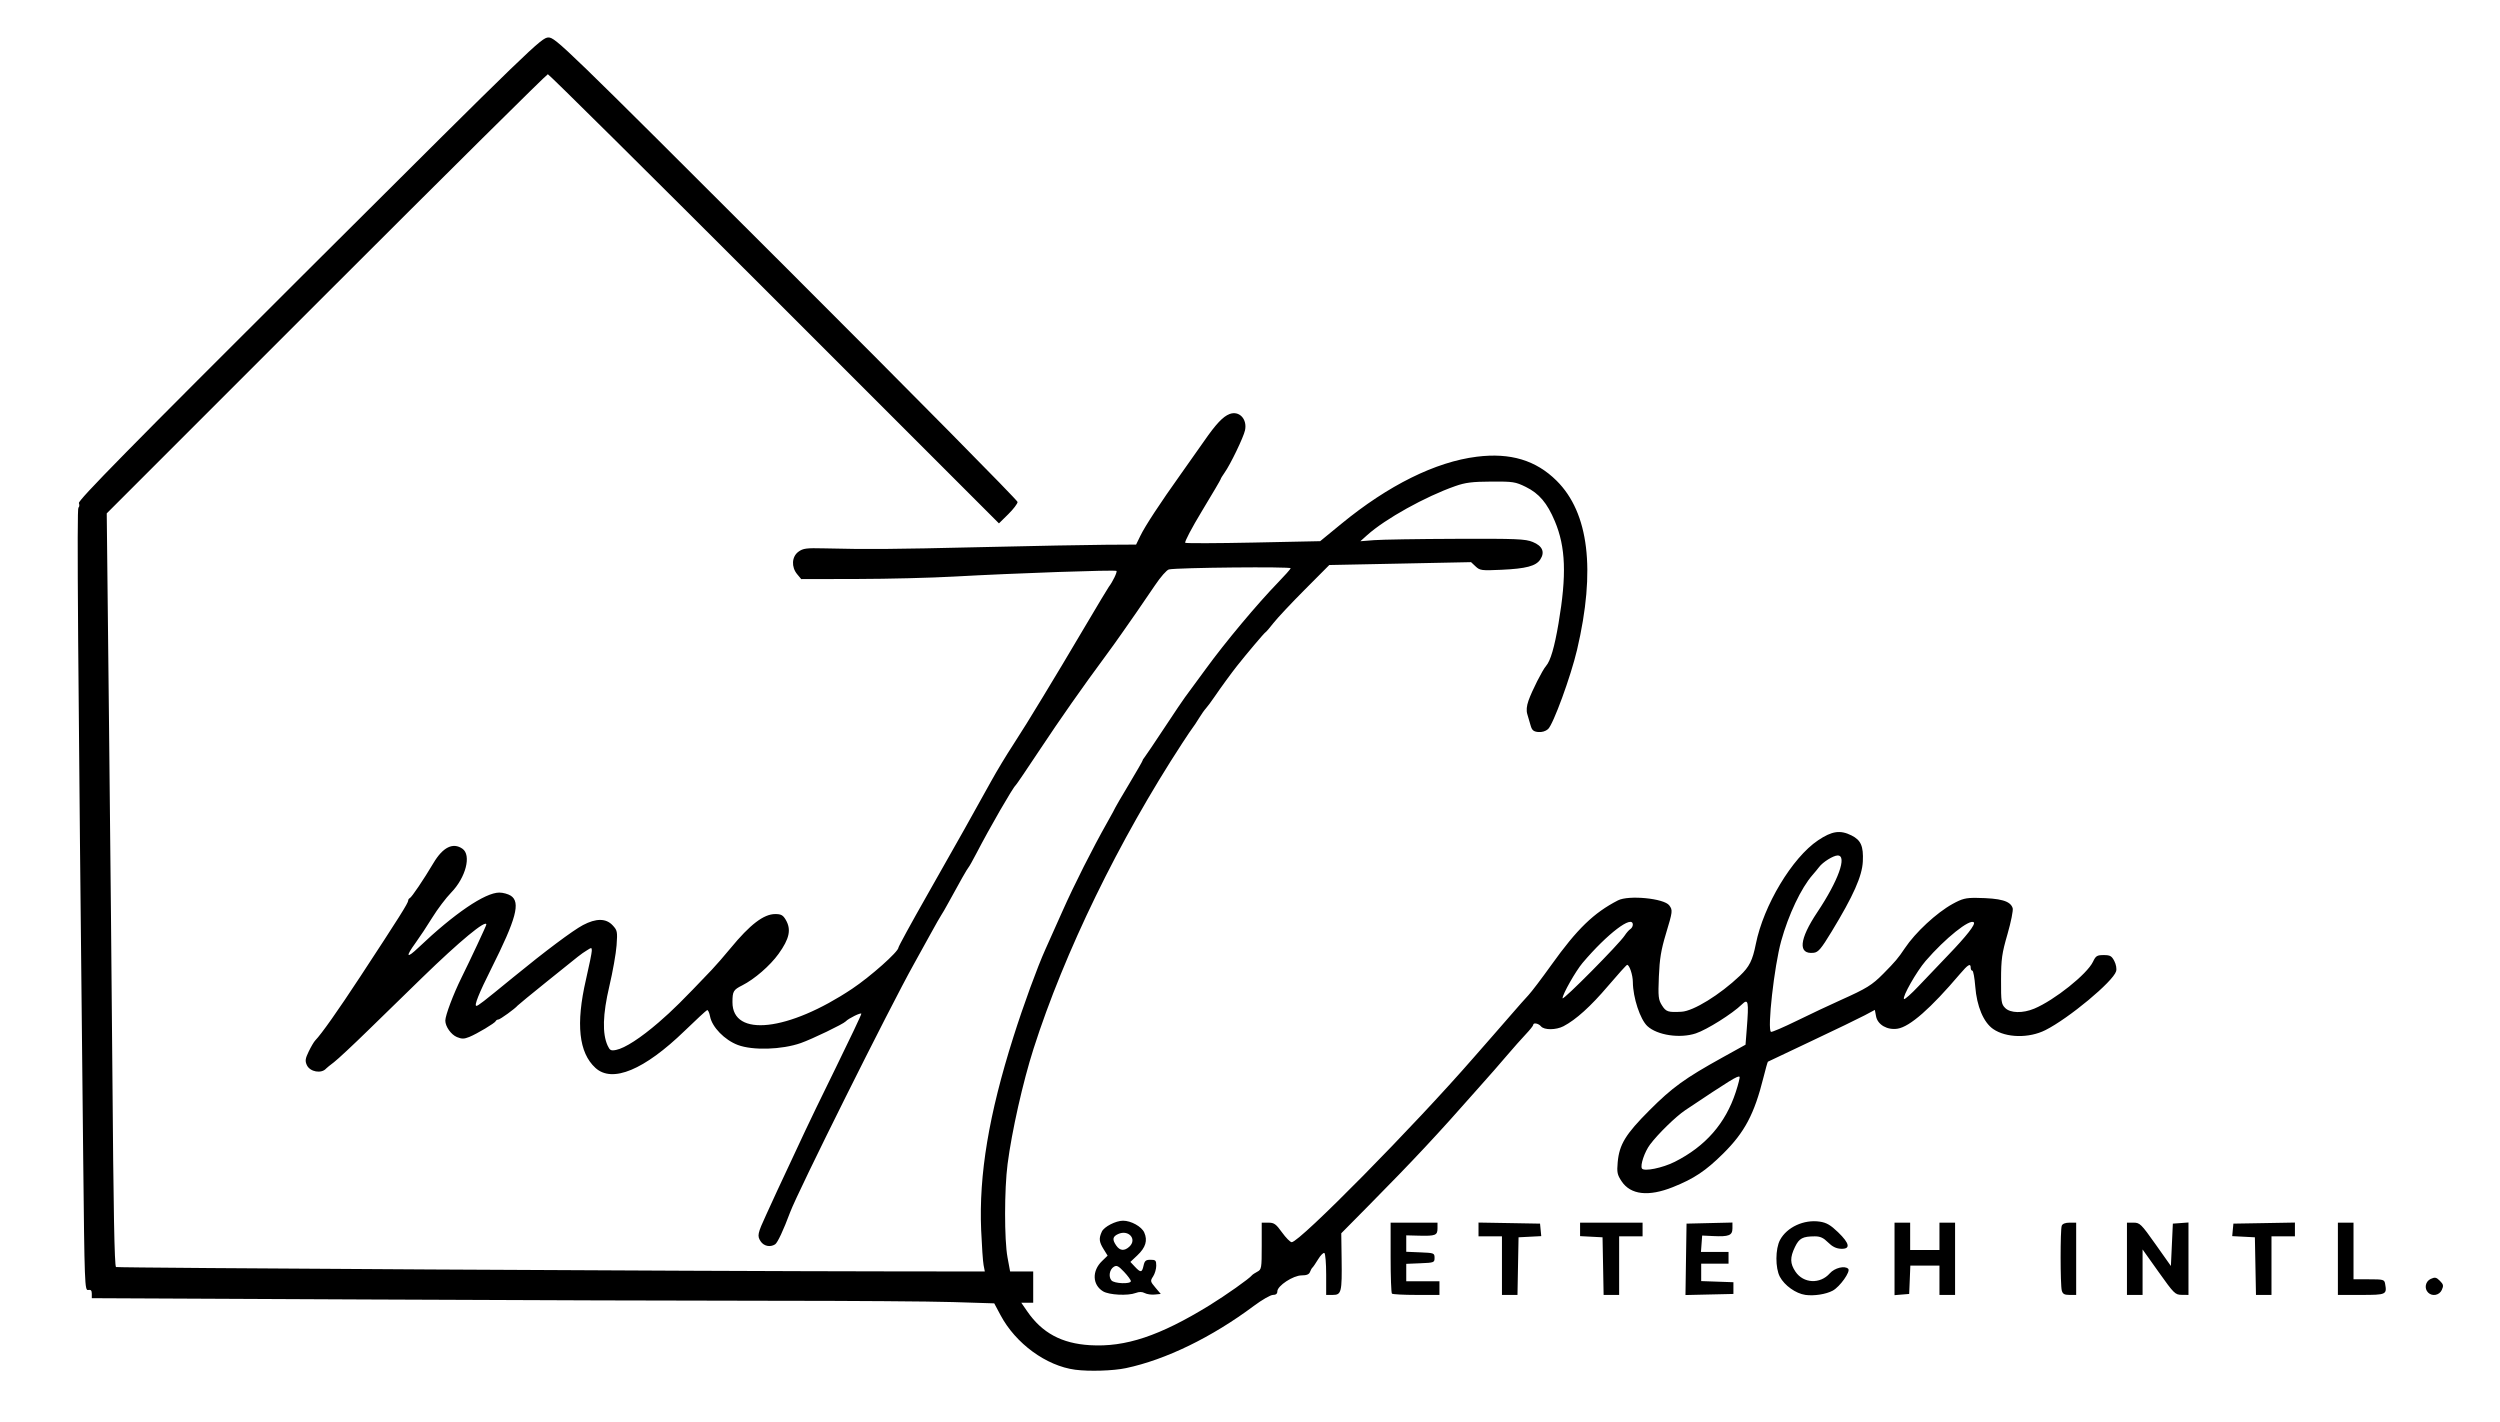
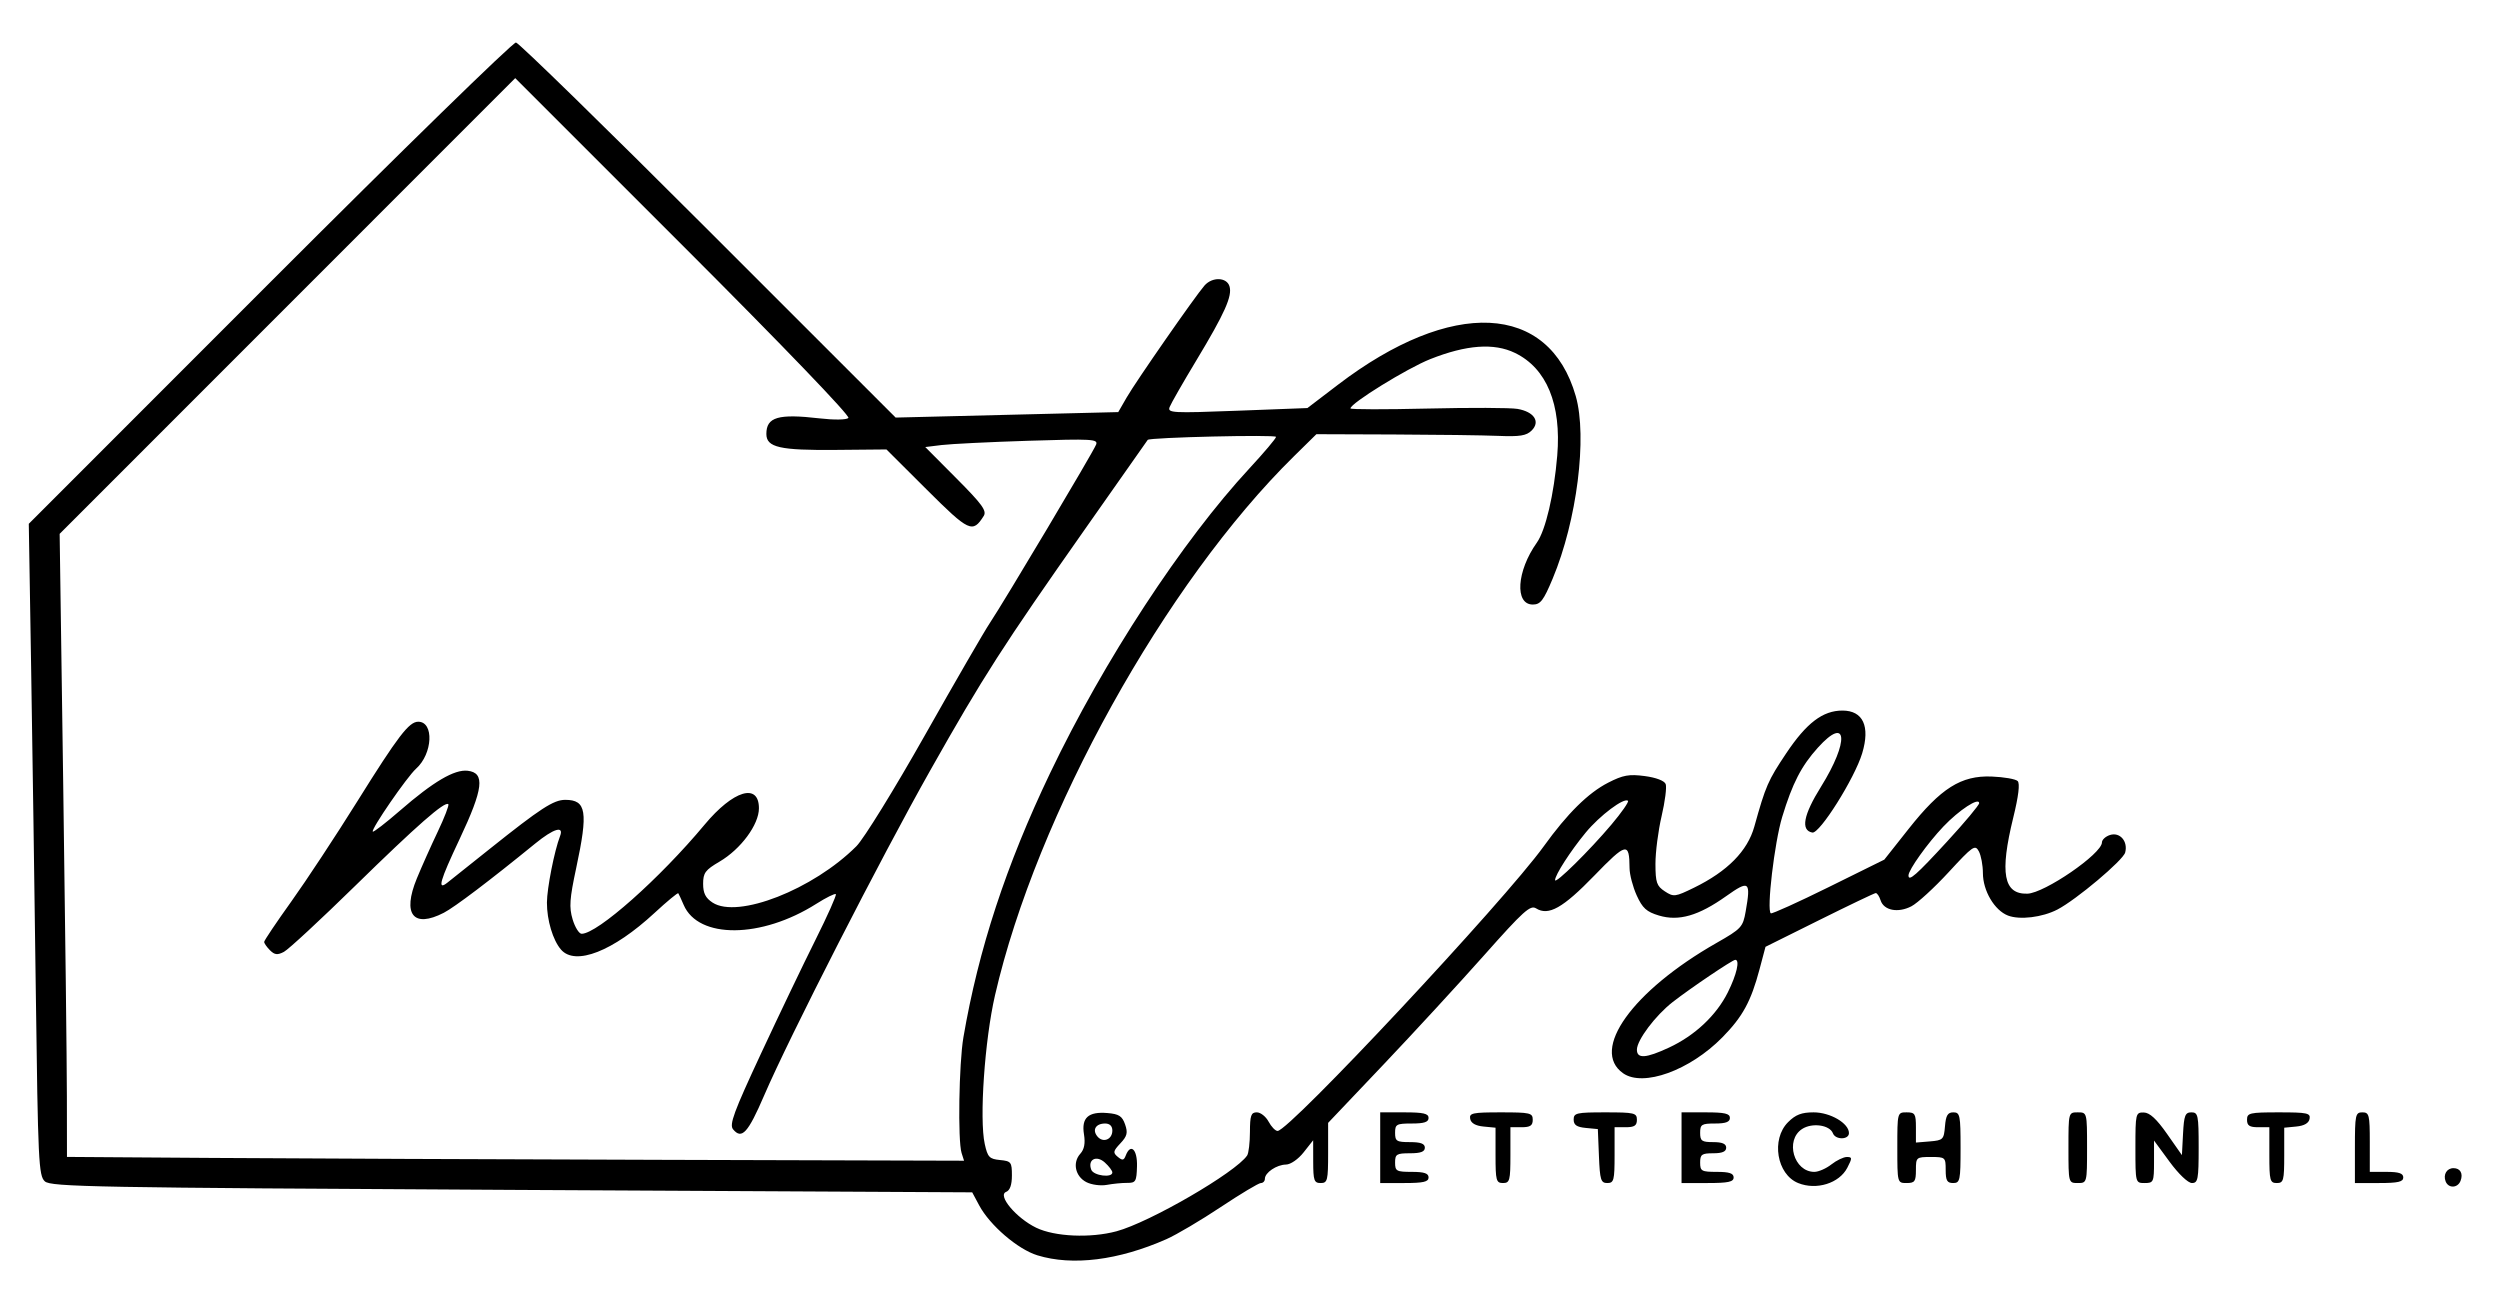
- <svg xmlns="http://www.w3.org/2000/svg" version="1.2" viewBox="0 0 1280 728" width="1280" height="728">
-   <style>
- 		.s0 { fill: #000000 } 
- 	</style>
+ <svg xmlns="http://www.w3.org/2000/svg" version="1.1" id="svg1" width="672" height="347" viewBox="0 0 672 347">
+   <defs id="defs1" />
  <g id="g1">
-     <path id="path1" class="s0" d="m550.5 701.3c-14.84-1.97-30.49-13.41-38.22-27.93l-3.23-6.05-21.18-0.66c-11.66-0.36-52.77-0.66-91.37-0.66-38.59 0-133.02-0.3-209.83-0.67l-139.67-0.66v-2.28c0-1.67-0.49-2.18-1.85-1.92-1.77 0.34-1.87-2.31-2.56-68.31-2.76-261.74-3.28-331.71-2.44-332.24 0.5-0.32 0.62-1.37 0.25-2.33-0.52-1.36 25.5-27.83 118.02-120.07 114.56-114.19 118.83-118.32 122.39-118.33 3.57 0 7.61 3.91 121.94 118.13 65.04 64.97 118.25 118.83 118.25 119.69 0 0.86-2.15 3.68-4.77 6.26l-4.77 4.7-114.98-114.99c-63.24-63.24-115.43-114.98-115.98-114.98-0.55 0-51.59 50.59-113.42 112.42l-112.43 112.43 1.18 108.82c0.65 59.86 1.42 139.21 1.7 176.33 0.56 72.22 1.07 99.93 1.86 100.72 0.47 0.47 295.66 2.12 397.47 2.23l47.37 0.05-0.63-3.25c-0.35-1.79-0.91-9.87-1.25-17.96-1.2-28.39 3.94-59.15 16.49-98.79 5.17-16.36 12.28-35.81 16.43-45 1.37-3.03 5.29-11.8 8.72-19.5 6.06-13.64 15.34-32.02 23.15-45.84 2.12-3.76 3.86-6.96 3.86-7.12 0-0.15 3.15-5.54 7-11.97 3.85-6.43 7-11.91 7-12.17 0-0.27 0.46-1.03 1.02-1.69 0.56-0.67 5.17-7.51 10.25-15.21 5.08-7.69 9.77-14.67 10.44-15.5 0.66-0.82 5.49-7.39 10.73-14.6 9.86-13.56 26.31-33.24 36.95-44.2 3.36-3.46 6.26-6.72 6.44-7.25 0.32-0.91-57.85-0.35-62.33 0.6-1.13 0.24-4.27 3.82-7.2 8.19-2.86 4.27-7.01 10.34-9.23 13.5-2.22 3.15-5.68 8.1-7.68 11-2 2.89-5.64 7.96-8.08 11.26-11.89 16.07-23.49 32.6-34.02 48.5-6.37 9.62-11.87 17.72-12.22 18-1.42 1.11-13.16 21.47-20.19 35-1.86 3.57-3.63 6.72-3.93 7-0.56 0.51-4.86 8.06-10.25 18-1.65 3.02-3.33 5.95-3.75 6.5-0.41 0.55-2.98 5.05-5.69 10-2.72 4.95-6.45 11.7-8.29 15-12.47 22.3-59.52 116.66-63.45 127.25-3.37 9.05-6.42 15.57-7.67 16.36-2.53 1.61-5.78 0.92-7.41-1.56-1.83-2.79-1.58-3.99 2.83-13.55 1.64-3.58 4.22-9.2 5.73-12.5 1.51-3.3 4.77-10.28 7.25-15.5 2.47-5.23 5.63-11.98 7.01-15 1.37-3.03 8.4-17.53 15.62-32.24 7.22-14.7 13.12-27.17 13.12-27.71 0-0.85-6.59 2.37-8 3.91-1.26 1.37-17.17 9.04-23 11.09-9.71 3.4-24.58 3.86-32.22 0.98-6.78-2.55-13.2-9.15-14.23-14.61-0.37-1.95-1.05-3.41-1.52-3.23-0.47 0.17-5.63 4.93-11.46 10.58-20.71 20.06-37.07 26.87-45.69 19.01-8.53-7.77-10.12-22.49-4.87-45.22 1.65-7.11 2.99-13.76 2.99-14.77 0-1.77-0.11-1.77-2.75-0.06-3.2 2.06-1.78 0.95-20.25 15.83-7.97 6.42-14.72 11.96-15 12.31-1.19 1.5-8.97 7.13-9.86 7.13-0.53 0-1.12 0.36-1.31 0.79-0.44 1.05-9.51 6.48-13.58 8.14-2.64 1.06-3.82 1.08-6.3 0.05-3-1.24-5.95-5.42-5.95-8.43 0-2.65 4.09-13.51 8.27-21.96 4.64-9.37 12.73-26.67 12.73-27.21 0-2.79-13.55 8.42-32.79 27.12-7.36 7.15-19.75 19.23-27.54 26.84-7.79 7.62-15.75 15.04-17.67 16.5-1.92 1.46-3.73 2.91-4 3.23-2.42 2.8-8.3 1.76-9.91-1.76-0.96-2.12-0.79-3.29 0.98-6.96 1.18-2.43 2.67-4.97 3.32-5.63 3.24-3.36 11.55-15.13 23.09-32.72 20.05-30.57 24.52-37.66 24.52-38.94 0-0.49 0.37-1.04 0.82-1.23 0.93-0.37 7.13-9.57 12.1-17.94 4.84-8.15 10.03-10.71 14.86-7.33 4.67 3.27 1.71 14.75-5.81 22.47-2.64 2.71-6.96 8.43-9.6 12.7-2.63 4.27-6.49 10.11-8.58 12.98-5.32 7.31-4.71 8.33 1.46 2.46 18.29-17.41 34.11-28.17 41.39-28.17 1.89 0 4.54 0.73 5.9 1.61 5.07 3.33 2.8 11.81-10.03 37.38-6.29 12.53-8.88 19.01-7.6 19.01 0.87 0 3.08-1.71 18.76-14.54 16.49-13.5 30.57-24.03 35.82-26.82q10.08-5.33 15.17 0.11c2.41 2.58 2.54 3.21 2.03 10.25-0.29 4.13-1.97 13.58-3.72 21-3.38 14.38-3.66 24.2-0.87 30.34 1.13 2.46 1.7 2.75 4.34 2.22 4.51-0.9 12.56-6.11 21.83-14.12 7.28-6.3 11.86-10.84 27.11-26.86 2.14-2.24 6.48-7.23 9.65-11.08 10-12.15 16.99-17.5 22.89-17.5 2.97 0 3.97 0.54 5.36 2.9 2.94 4.98 1.96 9.68-3.68 17.51-4.36 6.05-12.31 12.93-18.6 16.11-4.52 2.27-4.97 3.05-4.98 8.6-0.06 18.15 28.61 14.95 61.26-6.85 9.46-6.32 23.72-19 23.72-21.09 0-0.56 6.6-12.65 14.68-26.85 15.51-27.3 24.2-42.76 32.78-58.33 2.88-5.22 7.94-13.61 11.24-18.63 3.3-5.02 10.16-16.05 15.23-24.5 5.08-8.45 9.66-16.04 10.17-16.87 0.52-0.82 5.86-9.82 11.88-20 6.01-10.17 11.29-18.96 11.73-19.53 1.98-2.58 4.43-7.66 3.93-8.16-0.63-0.63-52.07 1.16-83.14 2.89-11.55 0.65-33.88 1.21-49.63 1.24l-28.64 0.06-2.08-2.5c-3.08-3.7-2.79-8.98 0.63-11.5 2.38-1.75 4.04-1.97 13.22-1.74 22.47 0.55 34.13 0.46 80.5-0.63 26.4-0.62 55.02-1.17 63.59-1.21l15.59-0.09 2.2-4.52c2.43-5.01 10.12-16.74 20.68-31.54 3.82-5.35 9.19-12.97 11.94-16.93 6.1-8.79 9.66-12.57 13.05-13.86 4.91-1.86 9.13 2.59 7.9 8.33-0.77 3.59-7.51 17.57-10.5 21.75-1.07 1.51-1.95 2.97-1.95 3.24 0 0.27-4.3 7.59-9.55 16.26-5.25 8.67-9.12 16.03-8.6 16.35 0.52 0.32 16.28 0.27 35.02-0.12l34.06-0.71 10.79-8.85c24.07-19.76 48.27-31.76 69.38-34.39 17.22-2.15 30.31 1.79 40.9 12.31 16.51 16.4 20.05 45.65 10.46 86.52-3.21 13.67-12.2 38.26-14.86 40.63-1.23 1.1-3.19 1.68-5.04 1.5-2.39-0.24-3.2-0.93-3.87-3.3-0.47-1.65-1.23-4.26-1.7-5.81-0.58-1.9-0.38-4.17 0.61-7 1.78-5.06 7.12-15.6 8.99-17.74 2.26-2.58 4.3-9.56 6.38-21.81 4.2-24.75 3.68-39.01-1.89-52.28-3.92-9.33-8.06-14.21-14.87-17.56-5.33-2.61-6.52-2.8-17.71-2.73-9.73 0.05-13.21 0.49-18.39 2.31-15.31 5.36-35.86 16.79-45.11 25.09l-3.5 3.14 7-0.55c3.85-0.31 22.75-0.62 42-0.68 31.12-0.12 35.47 0.06 39.26 1.61 4.99 2.03 6.34 5.18 3.86 8.97-2.2 3.36-7.25 4.7-19.94 5.27-10.12 0.46-10.96 0.36-13.16-1.71l-2.34-2.2-36.29 0.74-36.3 0.73-12.55 12.61c-6.91 6.93-14.12 14.63-16.04 17.1-1.92 2.48-3.79 4.64-4.15 4.8-0.55 0.25-9.73 11.12-14.53 17.2-2.86 3.62-8.17 10.89-11.31 15.5-1.88 2.75-3.95 5.55-4.61 6.22-0.66 0.68-2.25 2.93-3.52 5-1.27 2.08-2.69 4.23-3.16 4.78-0.46 0.55-2.89 4.15-5.4 8-32.4 49.65-60.39 107.16-76.16 156.5-5.42 16.95-11.11 42.21-13.28 59-1.68 12.92-1.7 38.77-0.04 47.75l1.34 7.25h5.91 5.91v8 8h-3.05-3.05l3.03 4.39c7.61 11.07 17.64 16.48 32.16 17.35 18.16 1.1 35.65-4.74 61.08-20.36 8.36-5.14 20.51-13.73 21.83-15.43 0.27-0.36 1.51-1.18 2.75-1.84 2.14-1.12 2.25-1.75 2.25-13.15v-11.96h3.41c2.94 0 3.89 0.68 6.99 5 1.98 2.75 4.21 5 4.95 5 4.07 0 62.71-59.49 93.15-94.5 3.3-3.79 7.81-8.95 10.03-11.45 2.21-2.5 6.55-7.47 9.63-11.05 3.08-3.58 6.87-7.85 8.42-9.5 1.55-1.65 6.84-8.62 11.76-15.5 13.17-18.41 21.66-26.63 34.06-33.01 5.44-2.8 23.64-1.02 26.27 2.57 1.82 2.49 1.76 3-1.76 14.68-2.43 8.05-3.2 12.74-3.57 21.76-0.42 10.34-0.26 11.83 1.58 14.75 2.08 3.3 3.16 3.65 10.05 3.26 6.09-0.35 19.59-8.68 29.84-18.41 4.88-4.63 6.5-7.86 8.17-16.26 3.94-19.75 18.62-44.22 31.86-53.09 7.14-4.79 11.36-5.4 17.15-2.5 4.82 2.42 6.15 5.48 5.78 13.31-0.36 7.53-4.84 17.6-15.99 35.94-5.35 8.81-6.82 10.55-9.14 10.82-8.19 0.96-7.51-6.79 1.83-20.78 10.75-16.09 15.4-29.04 10.43-29.04-2.21 0-7.62 3.37-9.55 5.96-0.63 0.85-2.13 2.66-3.34 4.04-5.8 6.61-12.33 20.36-16.05 33.82-3.56 12.87-7.2 45.35-5.21 46.49 0.41 0.24 6.37-2.32 13.25-5.69 6.87-3.37 17-8.15 22.5-10.61 13.31-5.97 15.97-7.62 21.8-13.51 6.11-6.18 7.6-7.94 10.97-13 5.41-8.1 16.25-18.16 24.45-22.68 4.91-2.7 6.76-3.17 12.28-3.1 12.41 0.16 17.32 1.55 18.49 5.25 0.34 1.08-0.85 7.04-2.64 13.25-2.88 9.94-3.28 12.73-3.31 23.5-0.04 11.21 0.14 12.4 2.12 14.38 2.64 2.64 8.98 2.78 14.87 0.33 10.35-4.33 27.07-17.67 30.09-24.03 1.42-3 2.06-3.4 5.47-3.4 3.29 0 4.09 0.45 5.44 3.05 0.91 1.76 1.3 3.98 0.92 5.25-1.55 5.24-24.25 24.12-36.22 30.13-8.44 4.24-20.07 3.99-26.7-0.55-4.94-3.38-8.42-11.63-9.2-21.81-0.35-4.44-1.01-8.07-1.48-8.07-0.47 0-0.85-0.68-0.85-1.5 0-2.5-1.34-1.72-5.52 3.19q-22.46 26.46-31.89 27.99c-5.26 0.85-10.24-2-11.05-6.33l-0.62-3.28-5.21 2.78c-2.87 1.53-15.11 7.45-27.21 13.15-12.1 5.7-22.15 10.46-22.33 10.59-0.18 0.13-1.21 3.76-2.28 8.07-4.65 18.69-9.63 28.09-20.64 38.99-8.93 8.84-14.89 12.82-25.75 17.16-12.48 4.99-21.65 3.94-26.25-3.01-2.21-3.33-2.46-4.56-1.99-9.74 0.83-9.11 4.03-14.34 16.24-26.57 11.75-11.76 18.14-16.38 37.42-27.07l11.79-6.53 0.64-8.2c1.1-14.08 0.78-15.63-2.53-12.4-4.86 4.73-17.87 12.91-23.55 14.8-8.11 2.7-19.75 0.96-24.8-3.71-3.71-3.43-7.39-14.61-7.45-22.58-0.02-3.62-1.75-8.81-2.93-8.79-0.32 0-4.74 4.89-9.81 10.85-8.85 10.42-16.41 17.24-22.78 20.57-3.81 1.98-9.88 2.02-11.5 0.07-1.3-1.56-4-2.06-4-0.74 0 0.42-1.7 2.56-3.78 4.75-2.08 2.19-6.47 7.14-9.75 10.99-3.28 3.85-6.2 7.23-6.48 7.5-0.27 0.28-4.26 4.78-8.86 10-20.14 22.88-32.33 35.93-55.51 59.39l-13.89 14.05 0.18 13.19c0.23 16.98-0.11 18.37-4.52 18.37h-3.39v-10.44c0-5.74-0.41-10.7-0.91-11.01-0.51-0.31-1.95 1.13-3.2 3.19-1.26 2.07-2.57 3.99-2.91 4.26-0.34 0.28-0.92 1.29-1.27 2.25-0.45 1.23-1.73 1.75-4.27 1.75-4.31 0-12.44 5.34-12.44 8.17q0.01 1.84-2.25 1.83c-1.24 0-5.63 2.52-9.75 5.6-21.54 16.09-45.11 27.56-65.51 31.88-6.47 1.38-18.89 1.77-25.99 0.82zm307-106.46c15.7-7.92 25.97-19.66 31.19-35.65 1.34-4.07 2.22-7.62 1.96-7.87-0.76-0.77-4.63 1.61-27.79 17.09-4.81 3.22-13.97 12.15-18.04 17.59-2.79 3.72-5.14 10.67-4.15 12.27 1.03 1.67 10.58-0.27 16.83-3.43zm-25.67-115.84c0.89-1.37 2.2-2.86 2.9-3.3 0.7-0.44 1.27-1.45 1.27-2.25 0-5.33-13.04 4.58-25.72 19.55-3.52 4.16-10.29 16.1-10.25 18.1 0.02 1.47 28.99-27.76 31.8-32.1zm165.65 10c9.45-9.82 14.09-15.76 13.11-16.75-1.99-1.99-14.63 8.13-24.67 19.75-4.66 5.4-12.09 18.49-11.07 19.51 0.34 0.35 3.74-2.66 7.54-6.69 3.8-4.03 10.59-11.15 15.09-15.82zm-73.13 173.99c-4.9-0.7-10.67-4.81-13.06-9.29-2.39-4.48-2.34-14.33 0.09-18.85 3.54-6.57 12.26-10.58 20.36-9.37 3.44 0.52 5.51 1.72 9.34 5.41 6.02 5.8 6.52 8.72 1.45 8.48-2.41-0.11-4.42-1.11-6.58-3.27-2.35-2.35-3.99-3.1-6.78-3.09-6.21 0.03-7.98 0.97-10.13 5.41-2.63 5.44-2.57 8.49 0.24 12.68 4.08 6.06 12.64 6.47 17.58 0.85 2.46-2.8 7.67-4.09 9.43-2.32 1.34 1.33-4.26 9.21-7.95 11.19-3.45 1.85-9.59 2.8-13.99 2.17zm-359.59-1.83c-5.48-3.32-5.74-10.45-0.56-15.46l2.9-2.81-2.05-3.31c-2.34-3.79-2.51-5.47-0.91-8.98 1.14-2.51 7.14-5.6 10.86-5.6 4.12 0 9.51 3.01 10.86 6.05 1.81 4.09 0.73 7.66-3.55 11.7l-3.56 3.35 2.3 2.45c2.98 3.17 3.65 3.09 4.45-0.55 0.55-2.5 1.15-3 3.58-3 2.59 0 2.92 0.35 2.92 3.04 0 1.66-0.72 4.13-1.6 5.48-1.53 2.33-1.47 2.6 1.15 5.71l2.76 3.27-3.11 0.31c-1.71 0.17-4-0.17-5.09-0.75-1.35-0.72-2.82-0.74-4.61-0.06-4.03 1.53-13.61 1.05-16.74-0.84zm14.24-5.23c0-0.58-1.57-2.72-3.48-4.75-2.89-3.05-3.78-3.49-5.25-2.58-2.19 1.36-2.83 5.02-1.22 6.95 1.39 1.69 9.95 2.01 9.95 0.38zm-0.83-17.58c4.2-3.8-0.3-8.98-5.67-6.53-2.89 1.31-3.13 2.84-0.94 5.96 1.85 2.64 4.1 2.83 6.61 0.57zm134.5 23.98c-0.37-0.36-0.67-8.69-0.67-18.5v-17.83h12 12v2.89c0 3.58-1.01 3.98-9.36 3.78l-6.64-0.17v4.21 4.2l7.24 0.3c6.98 0.28 7.24 0.38 7.25 2.79 0.01 2.41-0.25 2.51-7.24 2.79l-7.25 0.3v4.45 4.46h8.5 8.5v3.5 3.5h-11.83c-6.51 0-12.14-0.3-12.5-0.67zm56.33-14.33v-15h-6-6v-3.53-3.52l15.75 0.27 15.75 0.28 0.31 3.2 0.31 3.2-5.81 0.3-5.81 0.3-0.28 14.75-0.27 14.75h-3.98-3.97zm51.78 0.25l-0.28-14.75-5.75-0.3-5.75-0.3v-3.45-3.45h16 16v3.5 3.5h-6-6v15 15h-3.97-3.98zm42.45-3.47l0.28-18.28 11.75-0.28 11.75-0.28v2.96c0 3.62-1.8 4.35-9.77 3.97l-5.73-0.27-0.31 4.2-0.31 4.2h7.06 7.06v3 3h-7-7v4.46 4.46l8.25 0.29 8.25 0.29v3 3l-12.28 0.28-12.27 0.28zm106.77-0.22v-18.56h4 4v7 7h7.5 7.5v-7-7h4 4v18.5 18.5h-4-4v-7.5-7.5h-7.45-7.46l-0.29 7.25-0.3 7.25-3.75 0.31-3.75 0.31zm85.63 16.19c-0.78-2.94-0.8-31.12-0.02-33.17 0.39-1.01 1.83-1.58 4-1.58h3.39v18.5 18.5h-3.38c-2.66 0-3.51-0.48-3.99-2.25zm33.37-16.25v-18.5h3.4c3.19 0 3.89 0.68 11.25 11.09l7.85 11.1 0.5-10.85 0.5-10.84 4-0.29 4-0.3v18.55 18.54l-3.5-0.04c-3.31-0.04-3.94-0.67-11.75-11.65l-8.25-11.6v11.65 11.64h-4-4zm65.78 3.75l-0.28-14.75-5.81-0.3-5.8-0.3 0.3-3.2 0.31-3.2 15.75-0.27 15.75-0.28v3.53 3.52h-6-6v15 15h-3.97-3.97zm42.22-3.75v-18.5h4 4v14.5 14.5h7.88c7.39 0 7.91 0.14 8.29 2.25 1.01 5.58 0.65 5.75-12.24 5.75h-11.93zm46.2 17.3c-2.11-2.11-1.41-5.74 1.34-7 2.18-0.99 2.85-0.85 4.68 0.98 1.83 1.83 1.97 2.5 0.98 4.68-1.25 2.75-4.89 3.45-7 1.34z" />
+     <path style="fill:#000000" d="m -324,798.584 c -5.262,-1.62 -12.768,-8.064 -15.64,-13.427 l -1.874,-3.5 -123.737,-0.66 c -112.285,-0.599 -123.903,-0.811 -125.534,-2.287 -1.666,-1.508 -1.844,-5.214 -2.432,-50.84 -0.349,-27.067 -0.917,-66.471 -1.262,-87.563 l -0.627,-38.351 64.763,-64.792 c 35.62,-35.635 65.408,-64.697 66.196,-64.581 0.788,0.116 24.073,22.847 51.744,50.514 l 50.311,50.304 29.918,-0.736 29.918,-0.736 2.267,-3.938 c 2.482,-4.313 18.449,-27.277 20.918,-30.084 2.076,-2.36 5.933,-2.259 6.706,0.177 0.827,2.606 -1.235,7.225 -8.929,19.994 -3.573,5.93 -6.792,11.552 -7.153,12.492 -0.61,1.59 0.654,1.659 18.19,0.991 l 18.846,-0.719 8.202,-6.258 c 30.592,-23.341 56.734,-22.093 63.931,3.052 3.147,10.996 0.307,33.478 -6.193,49.021 -2.486,5.944 -3.294,7 -5.358,7 -4.922,0 -4.332,-9.005 1.09,-16.638 2.358,-3.319 4.618,-12.972 5.484,-23.417 1.142,-13.771 -2.849,-23.457 -11.364,-27.579 -5.641,-2.731 -13.051,-2.189 -22.77,1.665 -6.197,2.457 -21.454,11.881 -21.454,13.251 0,0.293 9.338,0.309 20.75,0.037 11.412,-0.272 22.278,-0.23 24.146,0.093 4.472,0.774 6.209,3.411 3.819,5.801 -1.411,1.411 -3.155,1.693 -8.983,1.451 -3.978,-0.165 -16.604,-0.334 -28.058,-0.376 l -20.826,-0.076 -5.995,5.894 c -34.634,34.049 -69.235,96.413 -80.39,144.894 -2.783,12.096 -4.245,33.252 -2.763,40 0.78,3.551 1.239,4.035 4.089,4.313 3.001,0.293 3.211,0.564 3.211,4.143 0,2.545 -0.523,4.03 -1.558,4.427 -2.403,0.922 2.73,7.037 8.083,9.628 4.995,2.418 14.587,2.843 21.594,0.956 8.92,-2.402 32.063,-15.829 35.115,-20.374 0.404,-0.602 0.742,-3.456 0.75,-6.344 0.013,-4.416 0.306,-5.25 1.846,-5.25 1.007,0 2.433,1.125 3.169,2.5 0.736,1.375 1.823,2.5 2.417,2.5 3.155,0 60.956,-61.811 71.536,-76.5 6.383,-8.862 11.953,-14.364 17.325,-17.115 3.996,-2.047 5.605,-2.337 9.835,-1.776 3.057,0.406 5.283,1.257 5.626,2.153 0.313,0.815 -0.181,4.69 -1.098,8.61 -0.917,3.92 -1.661,9.705 -1.654,12.854 0.011,4.999 0.331,5.935 2.515,7.366 2.375,1.556 2.775,1.506 7.871,-0.987 8.984,-4.396 14.364,-9.854 16.198,-16.437 3.045,-10.929 3.665,-12.353 8.558,-19.67 5.467,-8.174 9.838,-11.499 15.117,-11.499 5.545,0 7.496,4.218 5.31,11.48 -2.024,6.726 -11.436,21.689 -13.406,21.314 -3.181,-0.606 -2.401,-4.724 2.334,-12.321 7.653,-12.279 7.103,-19.293 -0.825,-10.518 -4.456,4.933 -6.858,9.594 -9.61,18.655 -2.075,6.831 -4.233,25.159 -3.049,25.891 0.318,0.196 7.31,-2.97 15.538,-7.037 l 14.961,-7.394 6.539,-8.266 c 8.671,-10.96 14.108,-14.388 22.32,-14.072 3.302,0.127 6.447,0.675 6.989,1.216 0.646,0.646 0.24,4.021 -1.181,9.817 -3.67,14.966 -2.62,20.638 3.789,20.456 4.608,-0.131 20.045,-10.738 20.045,-13.773 0,-0.722 0.978,-1.623 2.174,-2.002 2.66,-0.844 4.863,1.698 4.077,4.703 -0.549,2.1 -13.188,12.734 -18.241,15.347 -4.049,2.094 -10.086,2.827 -13.259,1.61 -3.625,-1.39 -6.742,-6.667 -6.747,-11.42 -0.002,-2.099 -0.492,-4.729 -1.089,-5.844 -1.007,-1.882 -1.594,-1.477 -8.114,5.599 -3.866,4.195 -8.376,8.324 -10.022,9.176 -3.604,1.864 -7.41,1.12 -8.279,-1.617 -0.349,-1.099 -0.941,-1.971 -1.317,-1.939 -0.375,0.032 -7.193,3.295 -15.15,7.25 l -14.467,7.192 -1.594,6 c -2.311,8.7 -4.549,12.798 -10.025,18.362 -8.743,8.882 -21.259,13.409 -26.645,9.636 -8.91,-6.241 2.474,-22.14 25.083,-35.03 6.715,-3.829 7.11,-4.256 7.857,-8.5 1.425,-8.101 0.944,-8.477 -5.241,-4.088 -7.444,5.282 -12.745,6.811 -18.077,5.214 -3.338,-1 -4.422,-1.981 -5.978,-5.408 -1.045,-2.303 -1.911,-5.612 -1.923,-7.355 -0.049,-7.055 -0.834,-6.885 -9.505,2.064 -8.41,8.679 -12.282,10.857 -15.611,8.778 -1.559,-0.973 -3.379,0.668 -13.98,12.604 -6.704,7.548 -18.879,20.771 -27.057,29.386 l -14.869,15.663 v 8.087 c 0,7.42 -0.165,8.087 -2,8.087 -1.767,0 -2.001,-0.67 -2.011,-5.75 l -0.011,-5.75 -2.561,3.25 c -1.457,1.849 -3.5,3.264 -4.739,3.282 -2.518,0.037 -5.678,2.167 -5.678,3.828 0,0.627 -0.487,1.14 -1.081,1.14 -0.595,0 -5.45,2.909 -10.79,6.463 -5.34,3.555 -11.897,7.431 -14.571,8.614 -12.889,5.702 -25.279,7.254 -34.714,4.35 z m -20.371,-27.514 c -1.037,-3.269 -0.706,-24.07 0.494,-31.082 4.049,-23.641 11.477,-46.283 23.295,-71.004 14.466,-30.261 35.492,-62.396 53.642,-81.987 3.903,-4.213 7.096,-7.996 7.096,-8.407 0,-0.656 -34.033,0.14 -34.493,0.807 -0.098,0.143 -7.612,10.835 -16.697,23.76 -22.269,31.681 -27.534,39.886 -41.711,65 -13.386,23.713 -37.942,71.764 -44.693,87.455 -4.346,10.1 -6.018,11.922 -8.355,9.105 -1.056,-1.273 0.182,-4.634 7.476,-20.293 4.808,-10.322 11.409,-24.102 14.669,-30.623 3.26,-6.521 5.726,-12.056 5.481,-12.301 -0.245,-0.245 -2.613,0.929 -5.262,2.609 -14.739,9.347 -31.69,9.49 -35.637,0.3 -0.65,-1.514 -1.302,-2.926 -1.449,-3.138 -0.147,-0.212 -3.022,2.165 -6.389,5.282 -11.149,10.322 -21.298,14.299 -25.142,9.854 -2.186,-2.527 -3.799,-7.923 -3.782,-12.649 0.014,-3.833 2.001,-13.896 3.525,-17.851 1.119,-2.903 -1.695,-2.061 -6.679,2 -12.228,9.963 -21.66,17.105 -24.561,18.601 -8.219,4.236 -11.219,0.426 -7.257,-9.214 1.274,-3.1 3.803,-8.757 5.619,-12.571 1.816,-3.814 3.098,-7.139 2.848,-7.389 -0.908,-0.908 -8.346,5.609 -25.009,21.911 -9.35,9.147 -17.981,17.144 -19.181,17.77 -1.741,0.909 -2.497,0.822 -3.75,-0.431 -0.863,-0.863 -1.566,-1.875 -1.561,-2.248 0.005,-0.373 3.283,-5.252 7.286,-10.842 4.003,-5.59 11.987,-17.704 17.742,-26.921 11,-17.617 13.907,-21.416 16.383,-21.416 4.301,0 3.905,8.608 -0.582,12.629 -2.434,2.182 -12.186,16.356 -11.633,16.909 0.206,0.206 3.507,-2.344 7.335,-5.667 8.953,-7.772 14.608,-11.099 18.168,-10.691 4.737,0.544 4.237,4.79 -2.161,18.353 -5.342,11.325 -6.074,13.914 -3.322,11.75 0.701,-0.551 5.843,-4.649 11.426,-9.106 13.677,-10.918 17.155,-13.177 20.288,-13.177 5.687,0 6.192,3.148 2.939,18.34 -1.772,8.274 -1.93,10.547 -0.96,13.784 0.639,2.132 1.73,3.876 2.425,3.876 4.247,0 21.006,-14.87 33.047,-29.324 7.709,-9.253 14.609,-11.333 14.609,-4.404 0,4.389 -4.875,10.985 -10.598,14.338 -3.827,2.243 -4.402,3.022 -4.402,5.962 0,2.516 0.649,3.807 2.533,5.041 6.755,4.426 27.039,-3.519 38.663,-15.143 1.994,-1.994 10.224,-15.325 18.392,-29.79 8.13,-14.399 15.988,-27.981 17.461,-30.181 3.773,-5.635 27.833,-46.028 28.588,-47.996 0.568,-1.479 -1.085,-1.571 -18.256,-1.022 -10.384,0.332 -20.858,0.847 -23.276,1.144 l -4.395,0.54 8.384,8.427 c 6.927,6.963 8.2,8.718 7.328,10.1 -2.971,4.711 -3.919,4.274 -15.275,-7.047 l -10.868,-10.834 -13.493,0.125 c -15.214,0.141 -18.786,-0.675 -18.786,-4.29 0,-4.548 3.176,-5.476 14.325,-4.187 3.905,0.452 7.211,0.403 7.727,-0.112 0.536,-0.536 -17.465,-19.265 -44.329,-46.124 l -45.231,-45.222 -61.23,61.249 -61.23,61.249 0.96,67.5 c 0.528,37.125 0.971,74.807 0.983,83.738 l 0.023,16.238 39.25,0.274 c 21.587,0.15 75.843,0.381 120.567,0.512 l 81.317,0.238 z m 190.167,-28.326 c 6.944,-3.233 12.719,-8.659 15.803,-14.848 2.384,-4.784 3.29,-8.739 2.002,-8.739 -0.749,0 -12.005,7.593 -16.823,11.348 -4.651,3.625 -9.622,10.239 -9.622,12.802 0,2.495 2.41,2.338 8.64,-0.563 z m -15.476,-59.952 c 2.718,-3.225 4.716,-6.089 4.442,-6.364 -1.002,-1.002 -7.6,3.947 -11.371,8.528 -4.125,5.011 -8.234,11.389 -8.234,12.781 0,1.187 9.264,-7.943 15.163,-14.945 z m 90.252,4.532 c 4.722,-5.133 8.585,-9.757 8.585,-10.276 0,-1.684 -5.397,1.839 -9.616,6.278 -4.263,4.485 -9.384,11.658 -9.384,13.146 0,1.746 2.05,-0.055 10.415,-9.148 z m -231.415,91.585 c -2.984,-1.554 -3.764,-5.251 -1.61,-7.631 1.067,-1.179 1.373,-2.806 0.983,-5.214 -0.721,-4.445 1.149,-6.148 6.29,-5.722 3.109,0.257 3.976,0.813 4.758,3.05 0.788,2.255 0.566,3.151 -1.265,5.1 -1.961,2.087 -2.043,2.512 -0.7,3.627 1.248,1.036 1.633,0.973 2.14,-0.35 1.312,-3.419 3.155,-1.669 3.029,2.878 -0.113,4.096 -0.344,4.489 -2.624,4.47 -1.375,-0.011 -3.85,0.23 -5.5,0.537 -1.65,0.306 -4.125,-0.029 -5.5,-0.745 z m 7,-2.597 c 0,-0.465 -0.911,-1.669 -2.024,-2.676 -2.289,-2.071 -4.691,-0.782 -3.641,1.954 0.616,1.605 5.664,2.248 5.664,0.722 z m 0,-11.262 c 0,-1.207 -0.703,-1.893 -1.941,-1.893 -2.521,0 -3.541,1.715 -2.072,3.484 1.511,1.821 4.013,0.829 4.013,-1.591 z m 184.357,14.115 c -5.767,-2.327 -7.335,-11.758 -2.721,-16.372 2.017,-2.017 3.629,-2.636 6.865,-2.636 4.485,0 9.498,2.941 9.498,5.573 0,1.826 -3.615,1.873 -4.312,0.056 -0.865,-2.255 -5.605,-2.913 -8.294,-1.151 -4.639,3.039 -2.209,11.523 3.3,11.523 1.12,0 3.181,-0.9 4.579,-2 1.398,-1.1 3.271,-2 4.161,-2 1.462,0 1.474,0.278 0.123,2.892 -2.163,4.183 -8.295,6.096 -13.199,4.117 z m 174.023,-0.461 c -0.704,-1.834 0.32,-3.548 2.12,-3.548 1.839,0 2.647,1.453 1.896,3.41 -0.763,1.989 -3.273,2.075 -4.016,0.138 z m -286.38,-9.048 v -9.5 h 6.5 c 5.111,0 6.5,0.321 6.5,1.5 0,1.111 -1.167,1.5 -4.5,1.5 -4.133,0 -4.5,0.204 -4.5,2.5 0,2.25 0.4,2.5 4,2.5 2.889,0 4,0.417 4,1.5 0,1.083 -1.111,1.5 -4,1.5 -3.6,0 -4,0.25 -4,2.5 0,2.296 0.367,2.5 4.5,2.5 3.333,0 4.5,0.389 4.5,1.5 0,1.179 -1.389,1.5 -6.5,1.5 h -6.5 z m 31,2.063 v -7.437 l -3.242,-0.313 c -2.135,-0.206 -3.355,-0.911 -3.573,-2.063 -0.295,-1.556 0.617,-1.75 8.242,-1.75 7.907,0 8.573,0.156 8.573,2 0,1.556 -0.667,2 -3,2 h -3 v 7.5 c 0,6.833 -0.178,7.5 -2,7.5 -1.821,0 -2,-0.667 -2,-7.437 z m 27.794,0.187 -0.294,-7.25 -3.25,-0.313 c -2.44,-0.235 -3.25,-0.796 -3.25,-2.25 0,-1.764 0.759,-1.937 8.5,-1.937 7.833,0 8.5,0.157 8.5,2 0,1.556 -0.667,2 -3,2 h -3 v 7.5 c 0,6.777 -0.188,7.5 -1.956,7.5 -1.735,0 -1.989,-0.821 -2.25,-7.25 z m 22.206,-2.25 v -9.5 h 6.5 c 5.111,0 6.5,0.321 6.5,1.5 0,1.083 -1.111,1.5 -4,1.5 -3.6,0 -4,0.25 -4,2.5 0,2.19 0.433,2.5 3.5,2.5 2.444,0 3.5,0.452 3.5,1.5 0,1.048 -1.056,1.5 -3.5,1.5 -3.067,0 -3.5,0.31 -3.5,2.5 0,2.296 0.367,2.5 4.5,2.5 3.333,0 4.5,0.389 4.5,1.5 0,1.19 -1.444,1.5 -7,1.5 h -7 z m 58,0 c 0,-9.467 0.009,-9.5 2.5,-9.5 2.256,0 2.5,0.396 2.5,4.06 v 4.06 l 3.75,-0.31 c 3.546,-0.294 3.767,-0.514 4.06,-4.06 0.243,-2.938 0.73,-3.75 2.25,-3.75 1.783,0 1.94,0.765 1.94,9.5 0,8.833 -0.14,9.5 -2,9.5 -1.619,0 -2,-0.667 -2,-3.5 0,-3.417 -0.095,-3.5 -4,-3.5 -3.905,0 -4,0.083 -4,3.5 0,3.067 -0.31,3.5 -2.5,3.5 -2.491,0 -2.5,-0.033 -2.5,-9.5 z m 46,0 c 0,-9.467 0.009,-9.5 2.5,-9.5 2.491,0 2.5,0.033 2.5,9.5 0,9.467 -0.009,9.5 -2.5,9.5 -2.491,0 -2.5,-0.033 -2.5,-9.5 z m 18,0 c 0,-9.196 0.072,-9.499 2.25,-9.462 1.583,0.027 3.436,1.732 6.25,5.75 l 4,5.712 0.3,-5.75 c 0.257,-4.932 0.577,-5.75 2.25,-5.75 1.797,0 1.95,0.748 1.95,9.5 0,8.497 -0.191,9.5 -1.808,9.5 -1.043,0 -3.581,-2.415 -6,-5.711 l -4.192,-5.711 v 5.711 c 0,5.425 -0.125,5.711 -2.5,5.711 -2.491,0 -2.5,-0.033 -2.5,-9.5 z m 36,2 v -7.5 h -3 c -2.333,0 -3,-0.444 -3,-2 0,-1.844 0.667,-2 8.573,-2 7.625,0 8.537,0.194 8.242,1.75 -0.218,1.153 -1.438,1.857 -3.573,2.063 l -3.242,0.313 v 7.437 c 0,6.77 -0.179,7.437 -2,7.437 -1.822,0 -2,-0.667 -2,-7.5 z m 23,-2 c 0,-8.833 0.14,-9.5 2,-9.5 1.833,0 2,0.667 2,8 v 8 h 4.5 c 3.333,0 4.5,0.389 4.5,1.5 0,1.179 -1.389,1.5 -6.5,1.5 h -6.5 z" id="path2" />
+     <path style="fill:#000000" d="M 278.843,337.427 C 273.582,335.808 266.075,329.363 263.203,324 l -1.874,-3.5 -123.737,-0.66 C 25.307,319.24 13.689,319.028 12.058,317.552 10.391,316.044 10.214,312.338 9.626,266.713 9.277,239.646 8.709,200.242 8.364,179.149 L 7.737,140.799 72.5,76.007 c 35.62,-35.635 65.408,-64.697 66.196,-64.581 0.788,0.116 24.073,22.847 51.744,50.514 l 50.311,50.304 29.918,-0.736 29.918,-0.736 2.267,-3.938 c 2.482,-4.313 18.449,-27.277 20.918,-30.084 2.076,-2.36 5.933,-2.259 6.706,0.177 0.827,2.606 -1.235,7.225 -8.929,19.994 -3.573,5.93 -6.792,11.552 -7.153,12.492 -0.61,1.59 0.654,1.659 18.19,0.991 l 18.846,-0.719 8.202,-6.258 c 30.592,-23.341 56.734,-22.093 63.931,3.052 3.147,10.996 0.307,33.478 -6.193,49.021 -2.486,5.944 -3.294,7 -5.358,7 -4.922,0 -4.332,-9.005 1.09,-16.638 2.358,-3.319 4.618,-12.972 5.484,-23.417 1.142,-13.771 -2.849,-23.457 -11.364,-27.579 -5.641,-2.731 -13.051,-2.189 -22.77,1.665 C 378.257,98.988 363,108.411 363,109.782 c 0,0.293 9.338,0.309 20.75,0.037 11.412,-0.272 22.278,-0.23 24.146,0.093 4.472,0.774 6.209,3.411 3.819,5.801 -1.411,1.411 -3.155,1.693 -8.983,1.451 -3.978,-0.165 -16.604,-0.334 -28.058,-0.376 l -20.826,-0.076 -5.995,5.894 C 313.22,156.655 278.619,219.02 267.463,267.5 c -2.783,12.096 -4.245,33.252 -2.763,40 0.78,3.551 1.239,4.035 4.089,4.313 3.001,0.293 3.211,0.564 3.211,4.143 0,2.545 -0.523,4.03 -1.558,4.427 -2.403,0.922 2.73,7.037 8.083,9.628 4.995,2.418 14.587,2.843 21.594,0.956 8.92,-2.402 32.063,-15.829 35.115,-20.374 0.404,-0.602 0.742,-3.456 0.75,-6.344 0.013,-4.416 0.306,-5.25 1.846,-5.25 1.007,0 2.433,1.125 3.169,2.5 0.736,1.375 1.823,2.5 2.417,2.5 3.155,0 60.956,-61.811 71.536,-76.5 6.383,-8.862 11.953,-14.364 17.325,-17.115 3.996,-2.047 5.605,-2.337 9.835,-1.776 3.057,0.406 5.283,1.257 5.626,2.153 0.313,0.815 -0.181,4.69 -1.098,8.61 -0.917,3.92 -1.661,9.705 -1.654,12.854 0.011,4.999 0.331,5.935 2.515,7.366 2.375,1.556 2.775,1.506 7.871,-0.987 8.984,-4.396 14.364,-9.854 16.198,-16.437 3.045,-10.929 3.665,-12.353 8.558,-19.67 C 485.596,194.325 489.967,191 495.246,191 c 5.545,0 7.496,4.218 5.31,11.48 -2.024,6.726 -11.436,21.689 -13.406,21.314 -3.181,-0.606 -2.401,-4.724 2.334,-12.321 7.653,-12.279 7.103,-19.293 -0.825,-10.518 -4.456,4.933 -6.858,9.594 -9.61,18.655 -2.075,6.831 -4.233,25.159 -3.049,25.891 0.318,0.196 7.31,-2.97 15.538,-7.037 l 14.961,-7.394 6.539,-8.266 c 8.671,-10.96 14.108,-14.388 22.32,-14.072 3.302,0.127 6.447,0.675 6.989,1.216 0.646,0.646 0.24,4.021 -1.181,9.817 -3.67,14.966 -2.62,20.638 3.789,20.456 C 549.563,240.089 565,229.482 565,226.447 c 0,-0.722 0.978,-1.623 2.174,-2.002 2.66,-0.844 4.863,1.698 4.077,4.703 -0.549,2.1 -13.188,12.734 -18.241,15.347 -4.049,2.094 -10.086,2.827 -13.259,1.61 -3.625,-1.39 -6.742,-6.667 -6.747,-11.42 -0.002,-2.099 -0.492,-4.729 -1.089,-5.844 -1.007,-1.882 -1.594,-1.477 -8.114,5.599 -3.866,4.195 -8.376,8.324 -10.022,9.176 -3.604,1.864 -7.41,1.12 -8.279,-1.617 -0.349,-1.099 -0.941,-1.971 -1.317,-1.939 -0.375,0.032 -7.193,3.295 -15.15,7.25 l -14.467,7.192 -1.594,6 c -2.311,8.7 -4.549,12.798 -10.025,18.362 -8.743,8.882 -21.259,13.409 -26.645,9.636 -8.91,-6.241 2.474,-22.14 25.083,-35.03 6.715,-3.829 7.11,-4.256 7.857,-8.5 1.425,-8.101 0.944,-8.477 -5.241,-4.088 -7.444,5.282 -12.745,6.811 -18.077,5.214 -3.338,-1 -4.422,-1.981 -5.978,-5.408 -1.045,-2.303 -1.911,-5.612 -1.923,-7.355 -0.049,-7.055 -0.834,-6.885 -9.505,2.064 -8.41,8.679 -12.282,10.857 -15.611,8.778 -1.559,-0.973 -3.379,0.668 -13.98,12.604 -6.704,7.548 -18.879,20.771 -27.057,29.386 L 357,301.827 v 8.087 c 0,7.42 -0.165,8.087 -2,8.087 -1.767,0 -2.001,-0.67 -2.011,-5.75 l -0.011,-5.75 -2.561,3.25 c -1.457,1.849 -3.5,3.264 -4.739,3.282 -2.518,0.037 -5.678,2.167 -5.678,3.828 0,0.627 -0.487,1.14 -1.081,1.14 -0.595,0 -5.45,2.909 -10.79,6.463 -5.34,3.555 -11.897,7.431 -14.571,8.614 -12.889,5.702 -25.279,7.254 -34.714,4.35 z M 258.472,309.913 c -1.037,-3.269 -0.706,-24.07 0.494,-31.082 4.049,-23.641 11.477,-46.283 23.295,-71.004 14.466,-30.261 35.492,-62.396 53.642,-81.987 3.903,-4.213 7.096,-7.996 7.096,-8.407 0,-0.656 -34.033,0.14 -34.493,0.807 -0.098,0.143 -7.612,10.835 -16.697,23.76 -22.269,31.681 -27.534,39.886 -41.711,65 -13.386,23.713 -37.942,71.764 -44.693,87.455 -4.346,10.1 -6.018,11.922 -8.355,9.105 -1.056,-1.273 0.182,-4.634 7.476,-20.293 4.808,-10.322 11.409,-24.102 14.669,-30.623 3.26,-6.521 5.726,-12.056 5.481,-12.301 -0.245,-0.245 -2.613,0.929 -5.262,2.609 -14.739,9.347 -31.69,9.49 -35.637,0.3 -0.65,-1.514 -1.302,-2.926 -1.449,-3.138 -0.147,-0.212 -3.022,2.165 -6.389,5.282 -11.149,10.322 -21.298,14.299 -25.142,9.854 -2.186,-2.527 -3.799,-7.923 -3.782,-12.649 0.014,-3.833 2.001,-13.896 3.525,-17.851 1.119,-2.903 -1.695,-2.061 -6.679,2 -12.228,9.963 -21.66,17.105 -24.561,18.601 -8.219,4.236 -11.219,0.426 -7.257,-9.214 1.274,-3.1 3.803,-8.757 5.619,-12.571 1.816,-3.814 3.098,-7.139 2.848,-7.389 -0.908,-0.908 -8.346,5.609 -25.009,21.911 -9.35,9.147 -17.981,17.144 -19.181,17.77 -1.741,0.909 -2.497,0.822 -3.75,-0.431 -0.863,-0.863 -1.566,-1.875 -1.561,-2.248 0.004,-0.373 3.283,-5.252 7.286,-10.842 4.003,-5.59 11.987,-17.704 17.742,-26.921 C 107.037,197.799 109.943,194 112.419,194 c 4.301,0 3.905,8.608 -0.582,12.629 -2.434,2.182 -12.186,16.356 -11.633,16.909 0.206,0.206 3.507,-2.344 7.335,-5.667 8.953,-7.772 14.608,-11.099 18.168,-10.691 4.737,0.544 4.237,4.79 -2.161,18.353 -5.342,11.325 -6.074,13.914 -3.322,11.75 0.701,-0.551 5.843,-4.649 11.426,-9.106 C 145.329,217.259 148.807,215 151.94,215 c 5.687,0 6.192,3.148 2.939,18.34 -1.772,8.274 -1.93,10.547 -0.96,13.784 0.639,2.132 1.73,3.876 2.425,3.876 4.247,0 21.006,-14.87 33.047,-29.324 C 197.1,212.423 204,210.342 204,217.272 c 0,4.389 -4.875,10.985 -10.598,14.338 -3.827,2.243 -4.402,3.022 -4.402,5.962 0,2.516 0.649,3.807 2.533,5.041 6.755,4.426 27.039,-3.519 38.663,-15.143 1.994,-1.994 10.224,-15.325 18.392,-29.79 8.13,-14.399 15.988,-27.981 17.461,-30.181 3.773,-5.635 27.833,-46.028 28.588,-47.996 0.568,-1.479 -1.085,-1.571 -18.256,-1.022 -10.384,0.332 -20.858,0.847 -23.276,1.144 l -4.395,0.54 8.384,8.427 c 6.927,6.963 8.2,8.718 7.328,10.1 -2.971,4.711 -3.919,4.274 -15.275,-7.047 l -10.868,-10.834 -13.493,0.125 C 209.572,121.078 206,120.262 206,116.647 c 0,-4.548 3.176,-5.476 14.325,-4.187 3.905,0.452 7.211,0.403 7.727,-0.112 0.536,-0.536 -17.465,-19.265 -44.329,-46.124 L 138.493,21.001 77.263,82.251 16.034,143.5 16.994,211 c 0.528,37.125 0.971,74.807 0.983,83.738 L 18,310.977 l 39.25,0.274 c 21.587,0.15 75.843,0.381 120.567,0.512 L 259.135,312 Z m 190.167,-28.326 c 6.944,-3.233 12.719,-8.659 15.803,-14.848 2.384,-4.784 3.29,-8.739 2.002,-8.739 -0.749,0 -12.005,7.593 -16.823,11.348 C 444.971,272.973 440,279.587 440,282.15 c 0,2.495 2.41,2.338 8.64,-0.563 z m -15.476,-59.952 c 2.718,-3.225 4.716,-6.089 4.442,-6.364 -1.002,-1.002 -7.6,3.947 -11.371,8.528 C 422.109,228.811 418,235.189 418,236.58 c 0,1.187 9.264,-7.943 15.163,-14.945 z m 90.252,4.532 C 528.137,221.034 532,216.41 532,215.892 c 0,-1.684 -5.397,1.839 -9.616,6.278 -4.263,4.485 -9.384,11.658 -9.384,13.146 0,1.746 2.05,-0.055 10.415,-9.148 z M 292,317.752 c -2.984,-1.554 -3.764,-5.251 -1.61,-7.631 1.067,-1.179 1.373,-2.806 0.983,-5.214 -0.721,-4.445 1.149,-6.148 6.29,-5.722 3.109,0.257 3.976,0.813 4.758,3.05 0.788,2.255 0.566,3.151 -1.265,5.1 -1.961,2.087 -2.043,2.512 -0.7,3.627 1.248,1.036 1.633,0.973 2.14,-0.35 1.312,-3.419 3.155,-1.669 3.029,2.878 -0.113,4.096 -0.344,4.489 -2.624,4.47 -1.375,-0.011 -3.85,0.23 -5.5,0.537 -1.65,0.306 -4.125,-0.029 -5.5,-0.745 z m 7,-2.597 c 0,-0.465 -0.911,-1.669 -2.024,-2.676 -2.289,-2.071 -4.691,-0.782 -3.641,1.954 0.616,1.605 5.664,2.248 5.664,0.722 z m 0,-11.262 C 299,302.686 298.297,302 297.059,302 c -2.521,0 -3.541,1.715 -2.072,3.484 1.511,1.821 4.013,0.829 4.013,-1.591 z m 184.357,14.115 c -5.767,-2.327 -7.335,-11.758 -2.721,-16.372 C 482.654,299.619 484.266,299 487.502,299 c 4.485,0 9.498,2.941 9.498,5.573 0,1.826 -3.615,1.873 -4.312,0.056 -0.865,-2.255 -5.605,-2.913 -8.294,-1.151 C 479.755,306.517 482.185,315 487.694,315 c 1.12,0 3.181,-0.9 4.579,-2 1.398,-1.1 3.271,-2 4.161,-2 1.462,0 1.474,0.278 0.123,2.892 -2.163,4.183 -8.295,6.096 -13.199,4.117 z M 657.38,317.548 C 656.676,315.714 657.7,314 659.5,314 c 1.839,0 2.647,1.453 1.896,3.41 -0.763,1.989 -3.273,2.075 -4.016,0.138 z M 371,308.5 V 299 h 6.5 c 5.111,0 6.5,0.321 6.5,1.5 0,1.111 -1.167,1.5 -4.5,1.5 -4.133,0 -4.5,0.204 -4.5,2.5 0,2.25 0.4,2.5 4,2.5 2.889,0 4,0.417 4,1.5 0,1.083 -1.111,1.5 -4,1.5 -3.6,0 -4,0.25 -4,2.5 0,2.296 0.367,2.5 4.5,2.5 3.333,0 4.5,0.389 4.5,1.5 0,1.179 -1.389,1.5 -6.5,1.5 H 371 Z m 31,2.063 v -7.437 l -3.242,-0.313 c -2.135,-0.206 -3.355,-0.911 -3.573,-2.063 -0.295,-1.556 0.617,-1.75 8.242,-1.75 7.907,0 8.573,0.156 8.573,2 0,1.556 -0.667,2 -3,2 h -3 v 7.5 c 0,6.833 -0.178,7.5 -2,7.5 -1.821,0 -2,-0.667 -2,-7.437 z M 429.794,310.75 429.5,303.5 l -3.25,-0.313 c -2.44,-0.235 -3.25,-0.796 -3.25,-2.25 0,-1.764 0.759,-1.937 8.5,-1.937 7.833,0 8.5,0.157 8.5,2 0,1.556 -0.667,2 -3,2 h -3 v 7.5 c 0,6.777 -0.188,7.5 -1.956,7.5 -1.735,0 -1.989,-0.821 -2.25,-7.25 z M 452,308.5 V 299 h 6.5 c 5.111,0 6.5,0.321 6.5,1.5 0,1.083 -1.111,1.5 -4,1.5 -3.6,0 -4,0.25 -4,2.5 0,2.19 0.433,2.5 3.5,2.5 2.444,0 3.5,0.452 3.5,1.5 0,1.048 -1.056,1.5 -3.5,1.5 -3.067,0 -3.5,0.31 -3.5,2.5 0,2.296 0.367,2.5 4.5,2.5 3.333,0 4.5,0.389 4.5,1.5 0,1.19 -1.444,1.5 -7,1.5 h -7 z m 58,0 c 0,-9.467 0.009,-9.5 2.5,-9.5 2.256,0 2.5,0.396 2.5,4.06 v 4.06 l 3.75,-0.31 c 3.546,-0.294 3.767,-0.514 4.06,-4.06 0.243,-2.938 0.73,-3.75 2.25,-3.75 1.783,0 1.94,0.765 1.94,9.5 0,8.833 -0.14,9.5 -2,9.5 -1.619,0 -2,-0.667 -2,-3.5 0,-3.417 -0.095,-3.5 -4,-3.5 -3.905,0 -4,0.083 -4,3.5 0,3.067 -0.31,3.5 -2.5,3.5 -2.491,0 -2.5,-0.033 -2.5,-9.5 z m 46,0 c 0,-9.467 0.009,-9.5 2.5,-9.5 2.491,0 2.5,0.033 2.5,9.5 0,9.467 -0.009,9.5 -2.5,9.5 -2.491,0 -2.5,-0.033 -2.5,-9.5 z m 18,0 c 0,-9.196 0.072,-9.499 2.25,-9.462 1.583,0.027 3.436,1.732 6.25,5.75 l 4,5.712 0.3,-5.75 c 0.257,-4.932 0.577,-5.75 2.25,-5.75 1.797,0 1.95,0.748 1.95,9.5 0,8.497 -0.191,9.5 -1.808,9.5 -1.043,0 -3.581,-2.415 -6,-5.711 L 579,306.579 v 5.711 c 0,5.425 -0.125,5.711 -2.5,5.711 -2.491,0 -2.5,-0.033 -2.5,-9.5 z m 36,2 V 303 h -3 c -2.333,0 -3,-0.444 -3,-2 0,-1.844 0.667,-2 8.573,-2 7.625,0 8.537,0.194 8.242,1.75 -0.218,1.153 -1.438,1.857 -3.573,2.063 L 614,303.127 v 7.437 c 0,6.77 -0.179,7.437 -2,7.437 -1.822,0 -2,-0.667 -2,-7.5 z m 23,-2 c 0,-8.833 0.14,-9.5 2,-9.5 1.833,0 2,0.667 2,8 v 8 h 4.5 c 3.333,0 4.5,0.389 4.5,1.5 0,1.179 -1.389,1.5 -6.5,1.5 H 633 Z" id="path1" />
  </g>
</svg>
